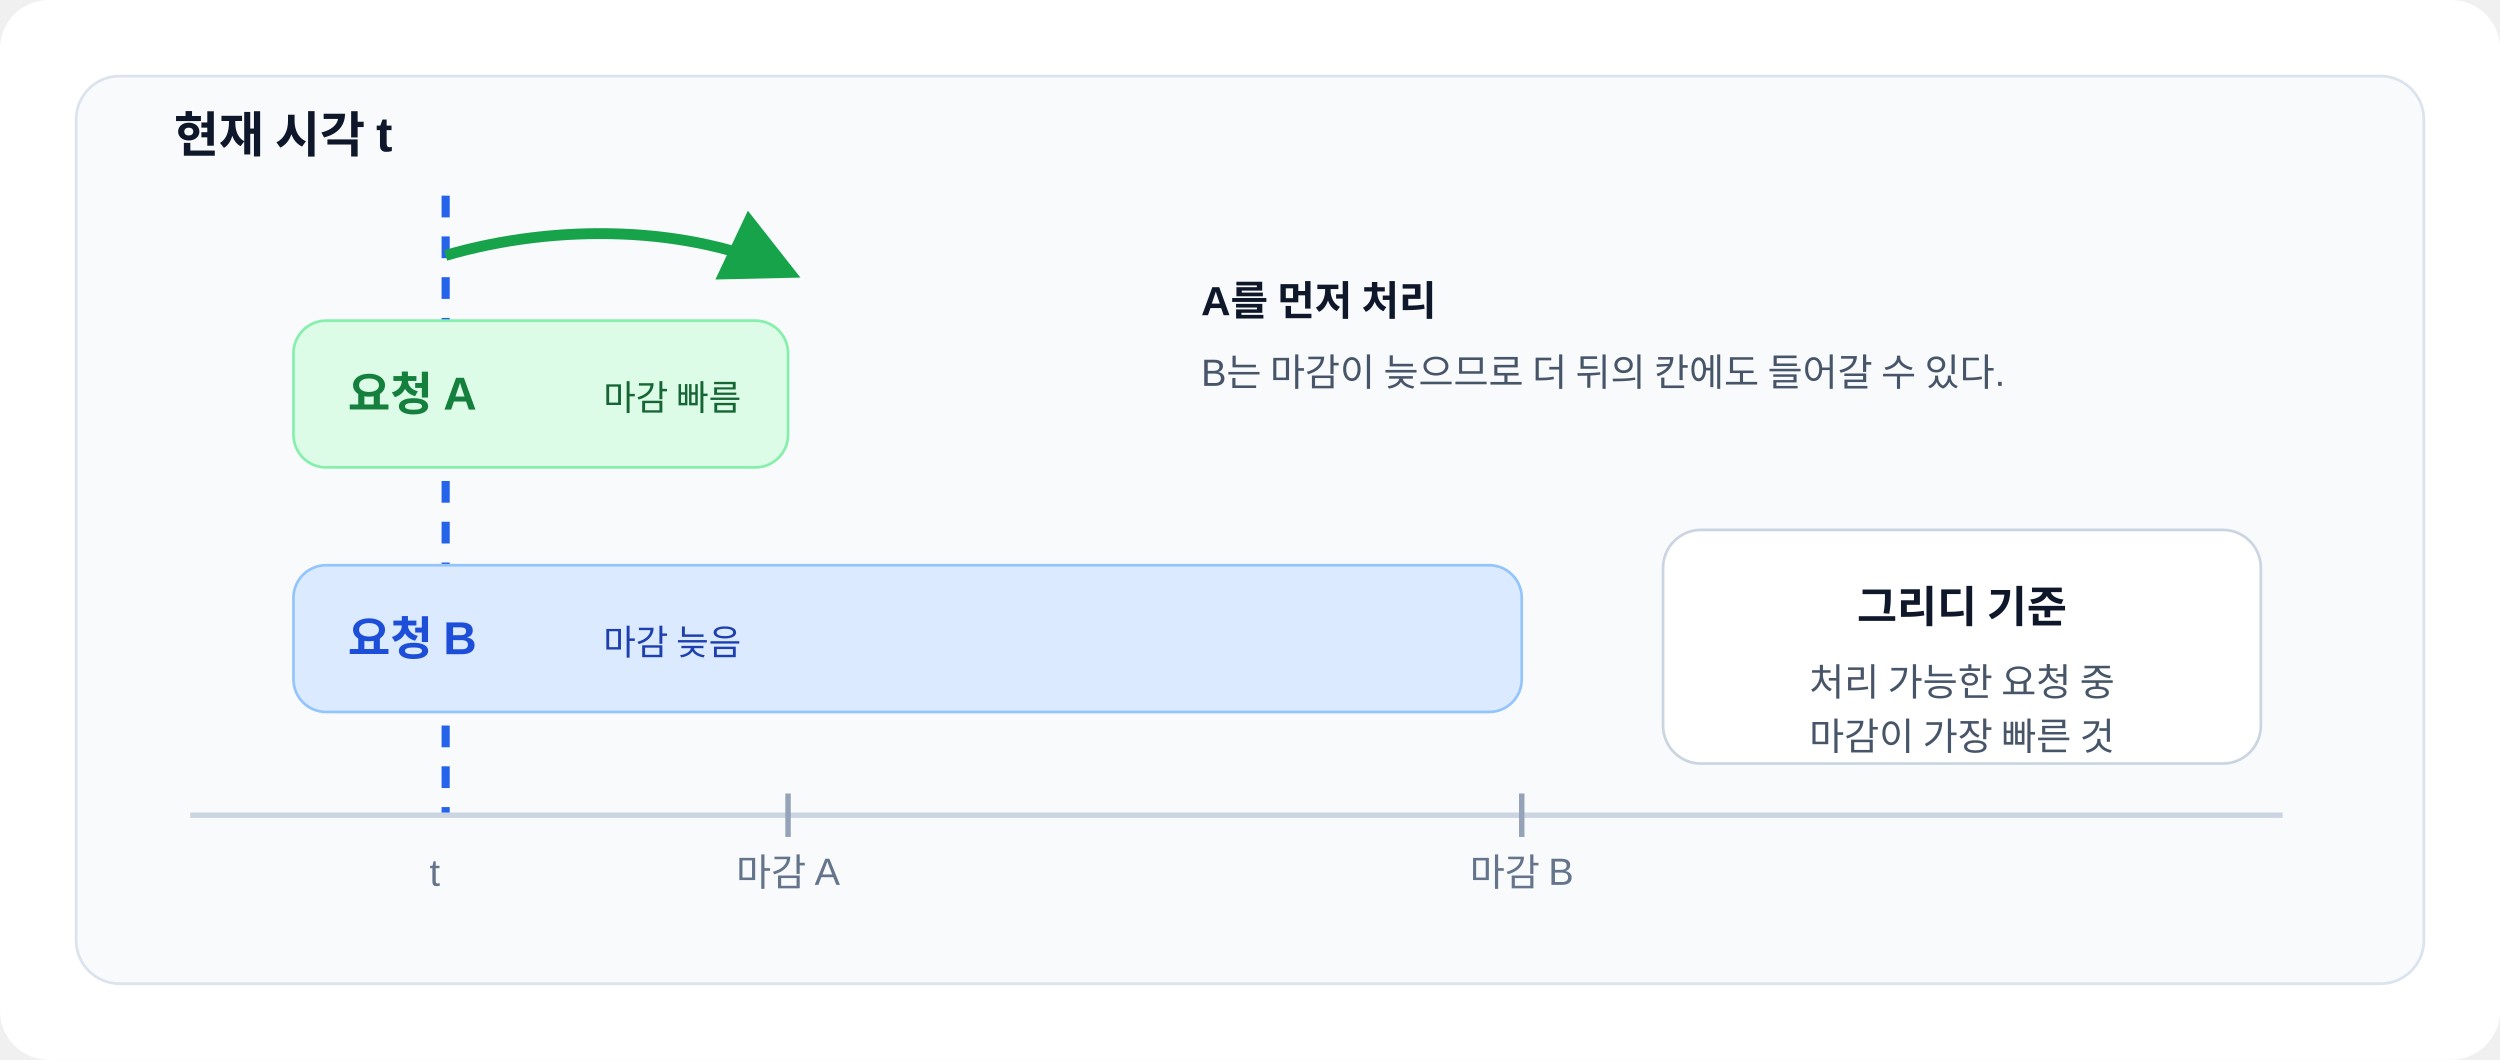
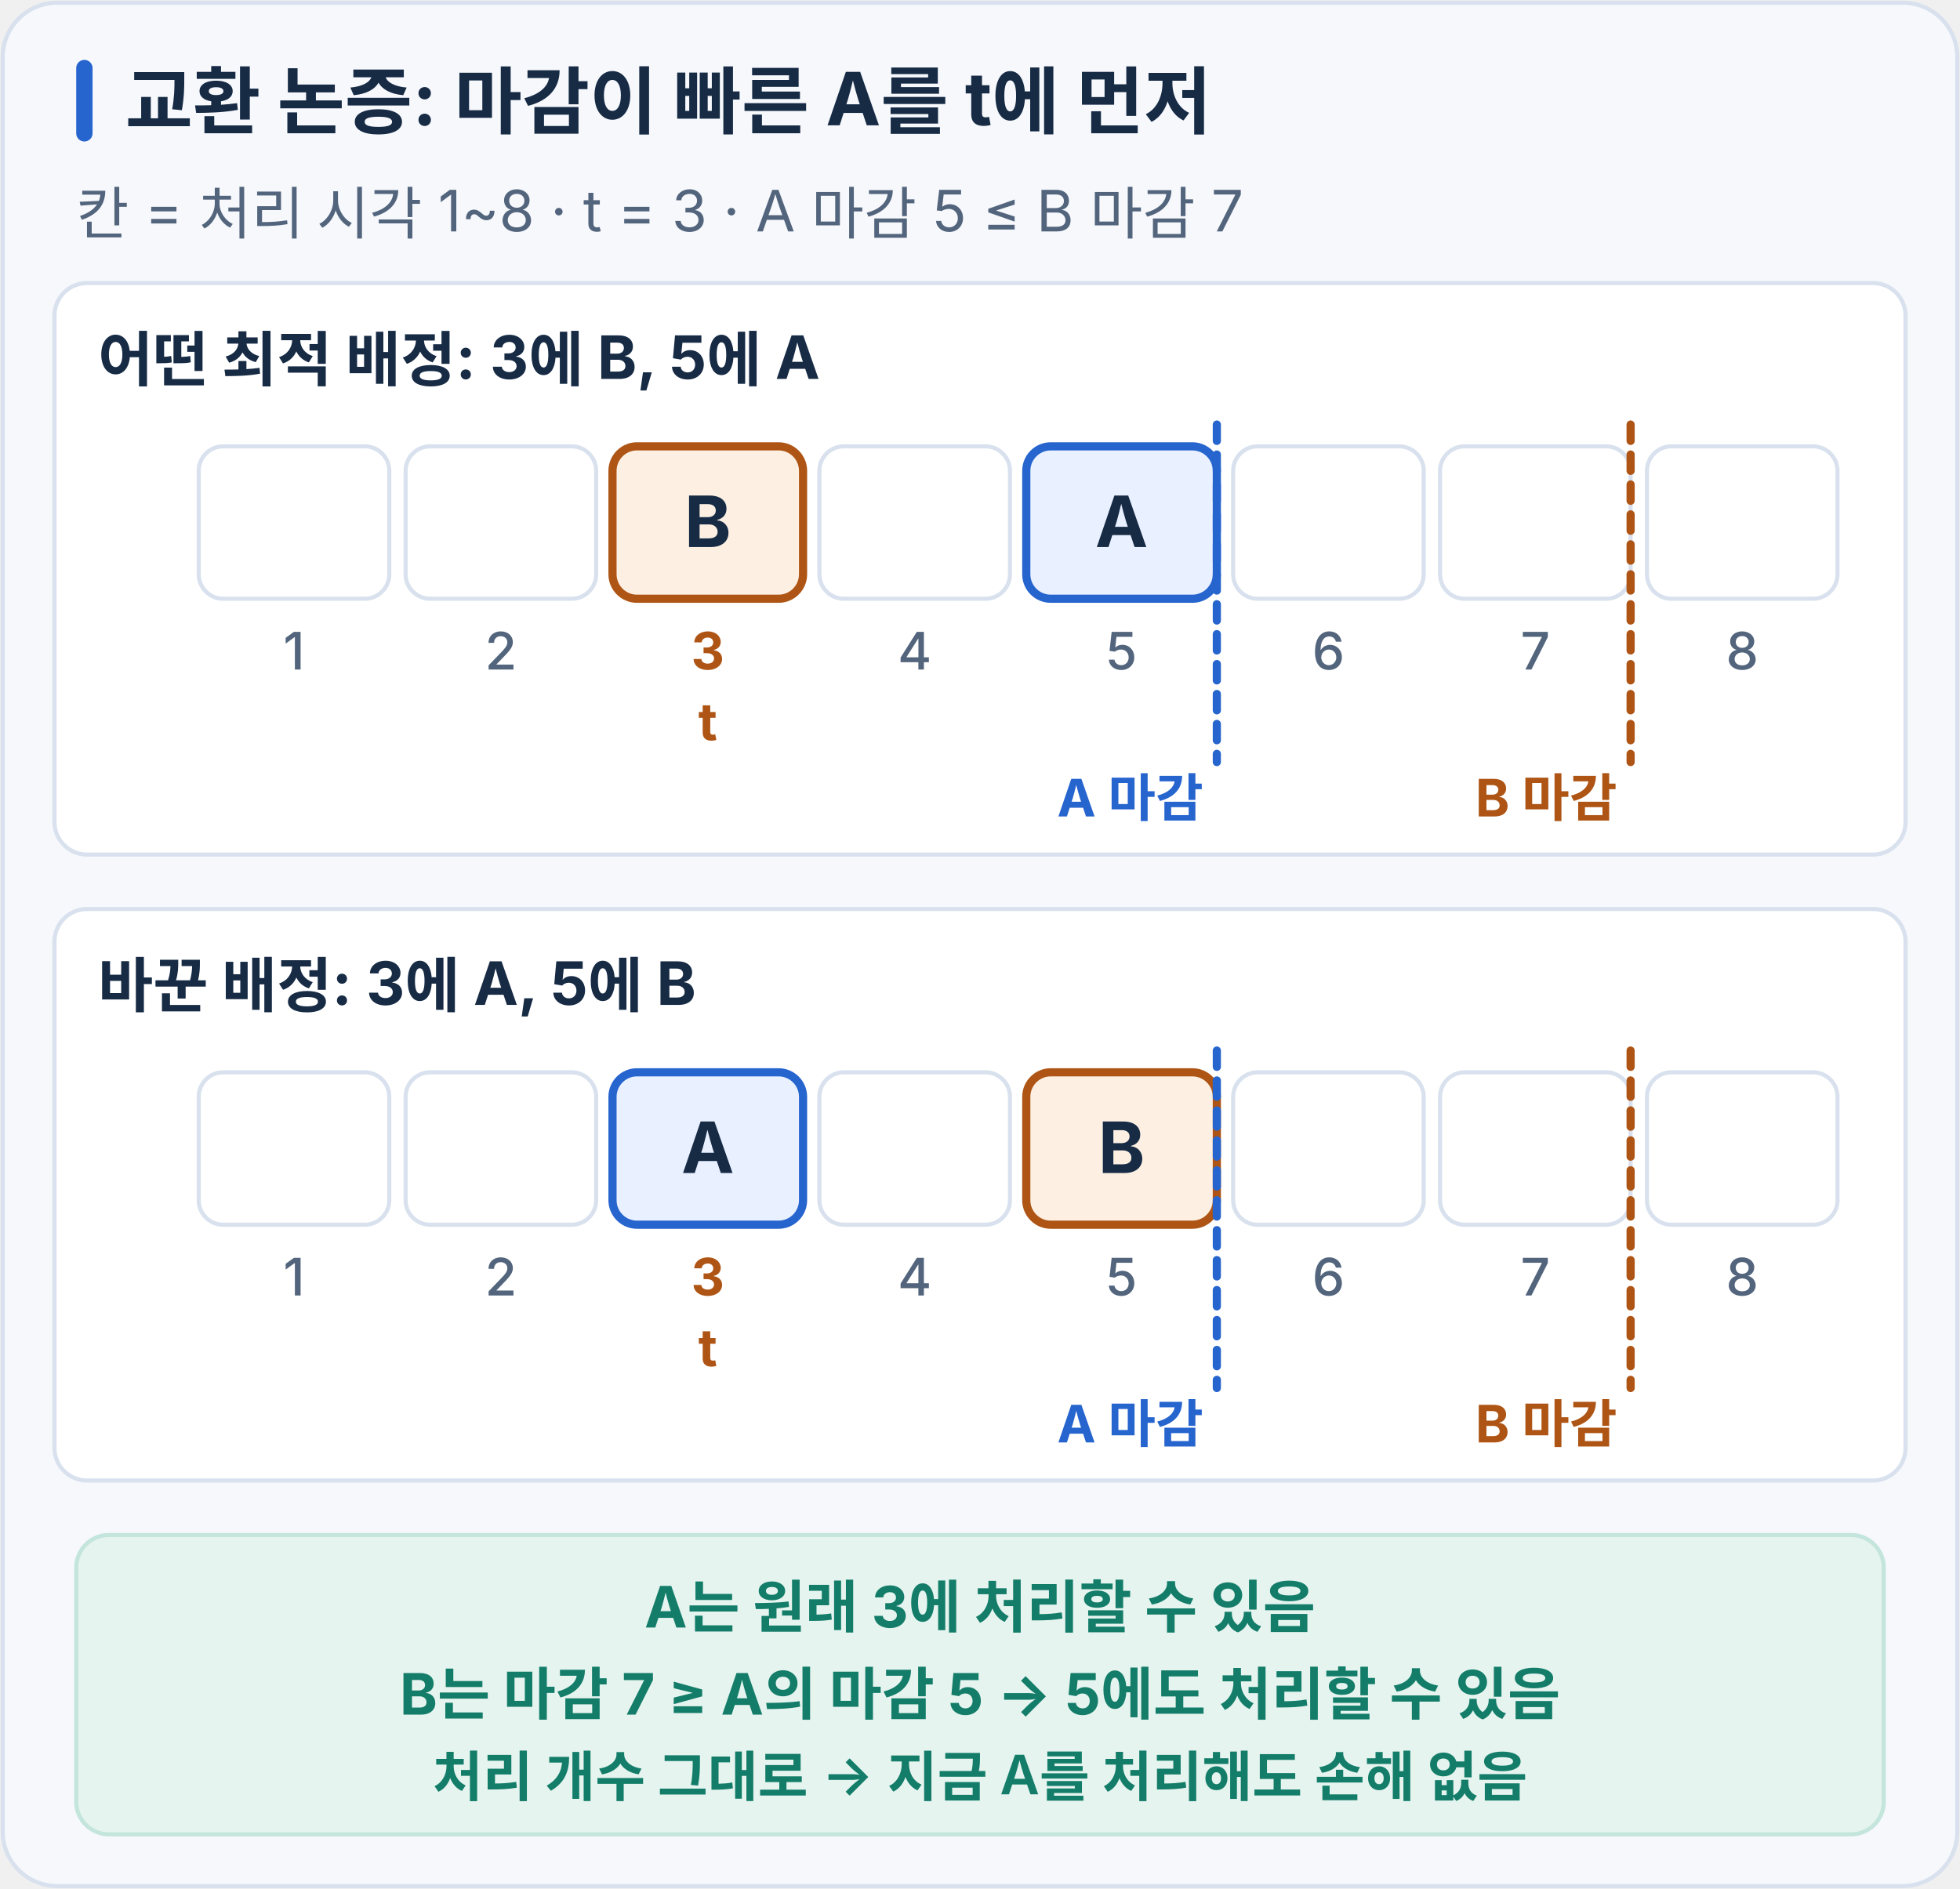
- <svg xmlns="http://www.w3.org/2000/svg" width="920" height="390" viewBox="0 0 920 390" role="img" aria-labelledby="title desc">
-   <defs>
-     <marker id="arrow-green" viewBox="0 0 10 10" refX="8.2" refY="5" markerWidth="7" markerHeight="7" orient="auto-start-reverse">
-       <path d="M 0 0 L 10 5 L 0 10 z" fill="#16a34a" />
-     </marker>
-   </defs>
-   <rect width="920" height="390" rx="18" fill="#ffffff" />
-   <rect x="28" y="28" width="864" height="334" rx="16" fill="#f8fafc" stroke="#dbe3ee" />
-   <text x="64" y="56" font-family="Pretendard, Apple SD Gothic Neo, Arial, sans-serif" font-size="18" font-weight="700" fill="#0f172a">현재 시각 t</text>
-   <line x1="164" y1="72" x2="164" y2="300" stroke="#2563eb" stroke-width="3" stroke-dasharray="8 7" />
-   <g font-family="Pretendard, Apple SD Gothic Neo, Arial, sans-serif" font-size="14" fill="#64748b">
-     <text x="160" y="326" text-anchor="middle">t</text>
-     <text x="290" y="326" text-anchor="middle">마감 A</text>
-     <text x="560" y="326" text-anchor="middle">마감 B</text>
-   </g>
-   <line x1="70" y1="300" x2="840" y2="300" stroke="#cbd5e1" stroke-width="2" />
-   <line x1="290" y1="292" x2="290" y2="308" stroke="#94a3b8" stroke-width="2" />
-   <line x1="560" y1="292" x2="560" y2="308" stroke="#94a3b8" stroke-width="2" />
-   <g>
-     <rect x="108" y="118" width="182" height="54" rx="12" fill="#dcfce7" stroke="#86efac" />
-     <text x="128" y="151" font-family="Pretendard, Apple SD Gothic Neo, Arial, sans-serif" font-size="17" font-weight="700" fill="#15803d">요청 A</text>
-     <text x="222" y="151" font-family="Pretendard, Apple SD Gothic Neo, Arial, sans-serif" font-size="13" fill="#166534">마감 빠름</text>
-     <rect x="108" y="208" width="452" height="54" rx="12" fill="#dbeafe" stroke="#93c5fd" />
-     <text x="128" y="241" font-family="Pretendard, Apple SD Gothic Neo, Arial, sans-serif" font-size="17" font-weight="700" fill="#1d4ed8">요청 B</text>
-     <text x="222" y="241" font-family="Pretendard, Apple SD Gothic Neo, Arial, sans-serif" font-size="13" fill="#1e40af">마감 늦음</text>
-   </g>
-   <path d="M 164 94 C 205 82, 254 83, 290 100" fill="none" stroke="#16a34a" stroke-width="4" marker-end="url(#arrow-green)" />
-   <text x="442" y="116" font-family="Pretendard, Apple SD Gothic Neo, Arial, sans-serif" font-size="15" font-weight="700" fill="#0f172a">A를 먼저 처리</text>
-   <text x="442" y="142" font-family="Pretendard, Apple SD Gothic Neo, Arial, sans-serif" font-size="14" fill="#475569">B는 마감이 늦으므로 더 뒤의 칸에도 들어갈 수 있다.</text>
-   <rect x="612" y="195" width="220" height="86" rx="14" fill="#ffffff" stroke="#cbd5e1" />
-   <text x="722" y="229" text-anchor="middle" font-family="Pretendard, Apple SD Gothic Neo, Arial, sans-serif" font-size="16" font-weight="700" fill="#0f172a">그리디 기준</text>
-   <text x="722" y="256" text-anchor="middle" font-family="Pretendard, Apple SD Gothic Neo, Arial, sans-serif" font-size="14" fill="#475569">처리 가능한 요청 중</text>
-   <text x="722" y="276" text-anchor="middle" font-family="Pretendard, Apple SD Gothic Neo, Arial, sans-serif" font-size="14" fill="#475569">마감이 가장 빠른 것</text>
+ <svg xmlns="http://www.w3.org/2000/svg" viewBox="0 0 720 694" role="img" aria-labelledby="title desc">
+   <style>text{font-family:-apple-system,BlinkMacSystemFont,"Apple SD Gothic Neo","Noto Sans KR",sans-serif}</style>
+   <rect x="1" y="1" width="718" height="692" rx="20" fill="#f6f8fc" stroke="#d8e1ed" stroke-width="1.5" />
+   <rect x="28" y="22" width="6" height="30" rx="3" fill="#2664ce" />
+   <text x="46" y="47" font-size="27" fill="#172b45" font-weight="750">교환 논증: 마감이 빠른 A를 t에 먼저</text>
+   <text x="28" y="86" font-size="21" fill="#53657d" font-weight="400" text-anchor="start">칸 = 처리 시각 1~8 · t = 3 · A 마감 5 ≤ B 마감 7</text>
+   <rect x="20" y="104" width="680" height="210" rx="12" fill="#fff" stroke="#d8e1ed" stroke-width="1.5" />
+   <text x="36" y="140" font-size="22" fill="#172b45" font-weight="700" text-anchor="start">어떤 최적 배정: 3에 B, 5에 A</text>
+   <rect x="73" y="164" width="70" height="56" rx="9" fill="#fff" stroke="#d8e1ed" stroke-width="1.5" />
+   <text x="108.0" y="246" font-size="19" fill="#53657d" font-weight="500" text-anchor="middle">1</text>
+   <rect x="149" y="164" width="70" height="56" rx="9" fill="#fff" stroke="#d8e1ed" stroke-width="1.5" />
+   <text x="184.0" y="246" font-size="19" fill="#53657d" font-weight="500" text-anchor="middle">2</text>
+   <rect x="225" y="164" width="70" height="56" rx="9" fill="#fdf0e3" stroke="#ae5515" stroke-width="3" />
+   <text x="260.0" y="201" font-size="26" fill="#172b45" font-weight="750" text-anchor="middle">B</text>
+   <text x="260.0" y="246" font-size="19" fill="#ae5515" font-weight="750" text-anchor="middle">3</text>
+   <rect x="301" y="164" width="70" height="56" rx="9" fill="#fff" stroke="#d8e1ed" stroke-width="1.5" />
+   <text x="336.0" y="246" font-size="19" fill="#53657d" font-weight="500" text-anchor="middle">4</text>
+   <rect x="377" y="164" width="70" height="56" rx="9" fill="#e9f0ff" stroke="#2664ce" stroke-width="3" />
+   <text x="412.0" y="201" font-size="26" fill="#172b45" font-weight="750" text-anchor="middle">A</text>
+   <text x="412.0" y="246" font-size="19" fill="#53657d" font-weight="500" text-anchor="middle">5</text>
+   <rect x="453" y="164" width="70" height="56" rx="9" fill="#fff" stroke="#d8e1ed" stroke-width="1.5" />
+   <text x="488.0" y="246" font-size="19" fill="#53657d" font-weight="500" text-anchor="middle">6</text>
+   <rect x="529" y="164" width="70" height="56" rx="9" fill="#fff" stroke="#d8e1ed" stroke-width="1.5" />
+   <text x="564.0" y="246" font-size="19" fill="#53657d" font-weight="500" text-anchor="middle">7</text>
+   <rect x="605" y="164" width="70" height="56" rx="9" fill="#fff" stroke="#d8e1ed" stroke-width="1.5" />
+   <text x="640.0" y="246" font-size="19" fill="#53657d" font-weight="500" text-anchor="middle">8</text>
+   <text x="260.0" y="272" font-size="19" fill="#ae5515" font-weight="700" text-anchor="middle">t</text>
+   <line x1="447" y1="156" x2="447" y2="280" stroke="#2664ce" stroke-width="3" stroke-linecap="round" stroke-dasharray="6 5" />
+   <text x="442" y="300" font-size="19" fill="#2664ce" font-weight="700" text-anchor="end">A 마감</text>
+   <line x1="599" y1="156" x2="599" y2="280" stroke="#ae5515" stroke-width="3" stroke-linecap="round" stroke-dasharray="6 5" />
+   <text x="594" y="300" font-size="19" fill="#ae5515" font-weight="700" text-anchor="end">B 마감</text>
+   <rect x="20" y="334" width="680" height="210" rx="12" fill="#fff" stroke="#d8e1ed" stroke-width="1.5" />
+   <text x="36" y="370" font-size="22" fill="#172b45" font-weight="700" text-anchor="start">바꾼 배정: 3에 A, 5에 B</text>
+   <rect x="73" y="394" width="70" height="56" rx="9" fill="#fff" stroke="#d8e1ed" stroke-width="1.5" />
+   <text x="108.0" y="476" font-size="19" fill="#53657d" font-weight="500" text-anchor="middle">1</text>
+   <rect x="149" y="394" width="70" height="56" rx="9" fill="#fff" stroke="#d8e1ed" stroke-width="1.5" />
+   <text x="184.0" y="476" font-size="19" fill="#53657d" font-weight="500" text-anchor="middle">2</text>
+   <rect x="225" y="394" width="70" height="56" rx="9" fill="#e9f0ff" stroke="#2664ce" stroke-width="3" />
+   <text x="260.0" y="431" font-size="26" fill="#172b45" font-weight="750" text-anchor="middle">A</text>
+   <text x="260.0" y="476" font-size="19" fill="#ae5515" font-weight="750" text-anchor="middle">3</text>
+   <rect x="301" y="394" width="70" height="56" rx="9" fill="#fff" stroke="#d8e1ed" stroke-width="1.5" />
+   <text x="336.0" y="476" font-size="19" fill="#53657d" font-weight="500" text-anchor="middle">4</text>
+   <rect x="377" y="394" width="70" height="56" rx="9" fill="#fdf0e3" stroke="#ae5515" stroke-width="3" />
+   <text x="412.0" y="431" font-size="26" fill="#172b45" font-weight="750" text-anchor="middle">B</text>
+   <text x="412.0" y="476" font-size="19" fill="#53657d" font-weight="500" text-anchor="middle">5</text>
+   <rect x="453" y="394" width="70" height="56" rx="9" fill="#fff" stroke="#d8e1ed" stroke-width="1.5" />
+   <text x="488.0" y="476" font-size="19" fill="#53657d" font-weight="500" text-anchor="middle">6</text>
+   <rect x="529" y="394" width="70" height="56" rx="9" fill="#fff" stroke="#d8e1ed" stroke-width="1.5" />
+   <text x="564.0" y="476" font-size="19" fill="#53657d" font-weight="500" text-anchor="middle">7</text>
+   <rect x="605" y="394" width="70" height="56" rx="9" fill="#fff" stroke="#d8e1ed" stroke-width="1.5" />
+   <text x="640.0" y="476" font-size="19" fill="#53657d" font-weight="500" text-anchor="middle">8</text>
+   <text x="260.0" y="502" font-size="19" fill="#ae5515" font-weight="700" text-anchor="middle">t</text>
+   <line x1="447" y1="386" x2="447" y2="510" stroke="#2664ce" stroke-width="3" stroke-linecap="round" stroke-dasharray="6 5" />
+   <text x="442" y="530" font-size="19" fill="#2664ce" font-weight="700" text-anchor="end">A 마감</text>
+   <line x1="599" y1="386" x2="599" y2="510" stroke="#ae5515" stroke-width="3" stroke-linecap="round" stroke-dasharray="6 5" />
+   <text x="594" y="530" font-size="19" fill="#ae5515" font-weight="700" text-anchor="end">B 마감</text>
+   <rect x="28" y="564" width="664" height="110" rx="12" fill="#e5f4ef" stroke="#c4e5dc" stroke-width="1.5" />
+   <text x="360" y="598" font-size="21" fill="#147d69" font-weight="700" text-anchor="middle">A는 원래 3에 처리할 수 있음</text>
+   <text x="360" y="630" font-size="21" fill="#147d69" font-weight="700" text-anchor="middle">B는 마감 7 ≥ A의 마감 5 → 5에도 처리할 수 있음</text>
+   <text x="360" y="660" font-size="20" fill="#147d69" font-weight="600" text-anchor="middle">처리 개수 그대로 → 지금 A를 처리해도 손해 없음</text>
</svg>
